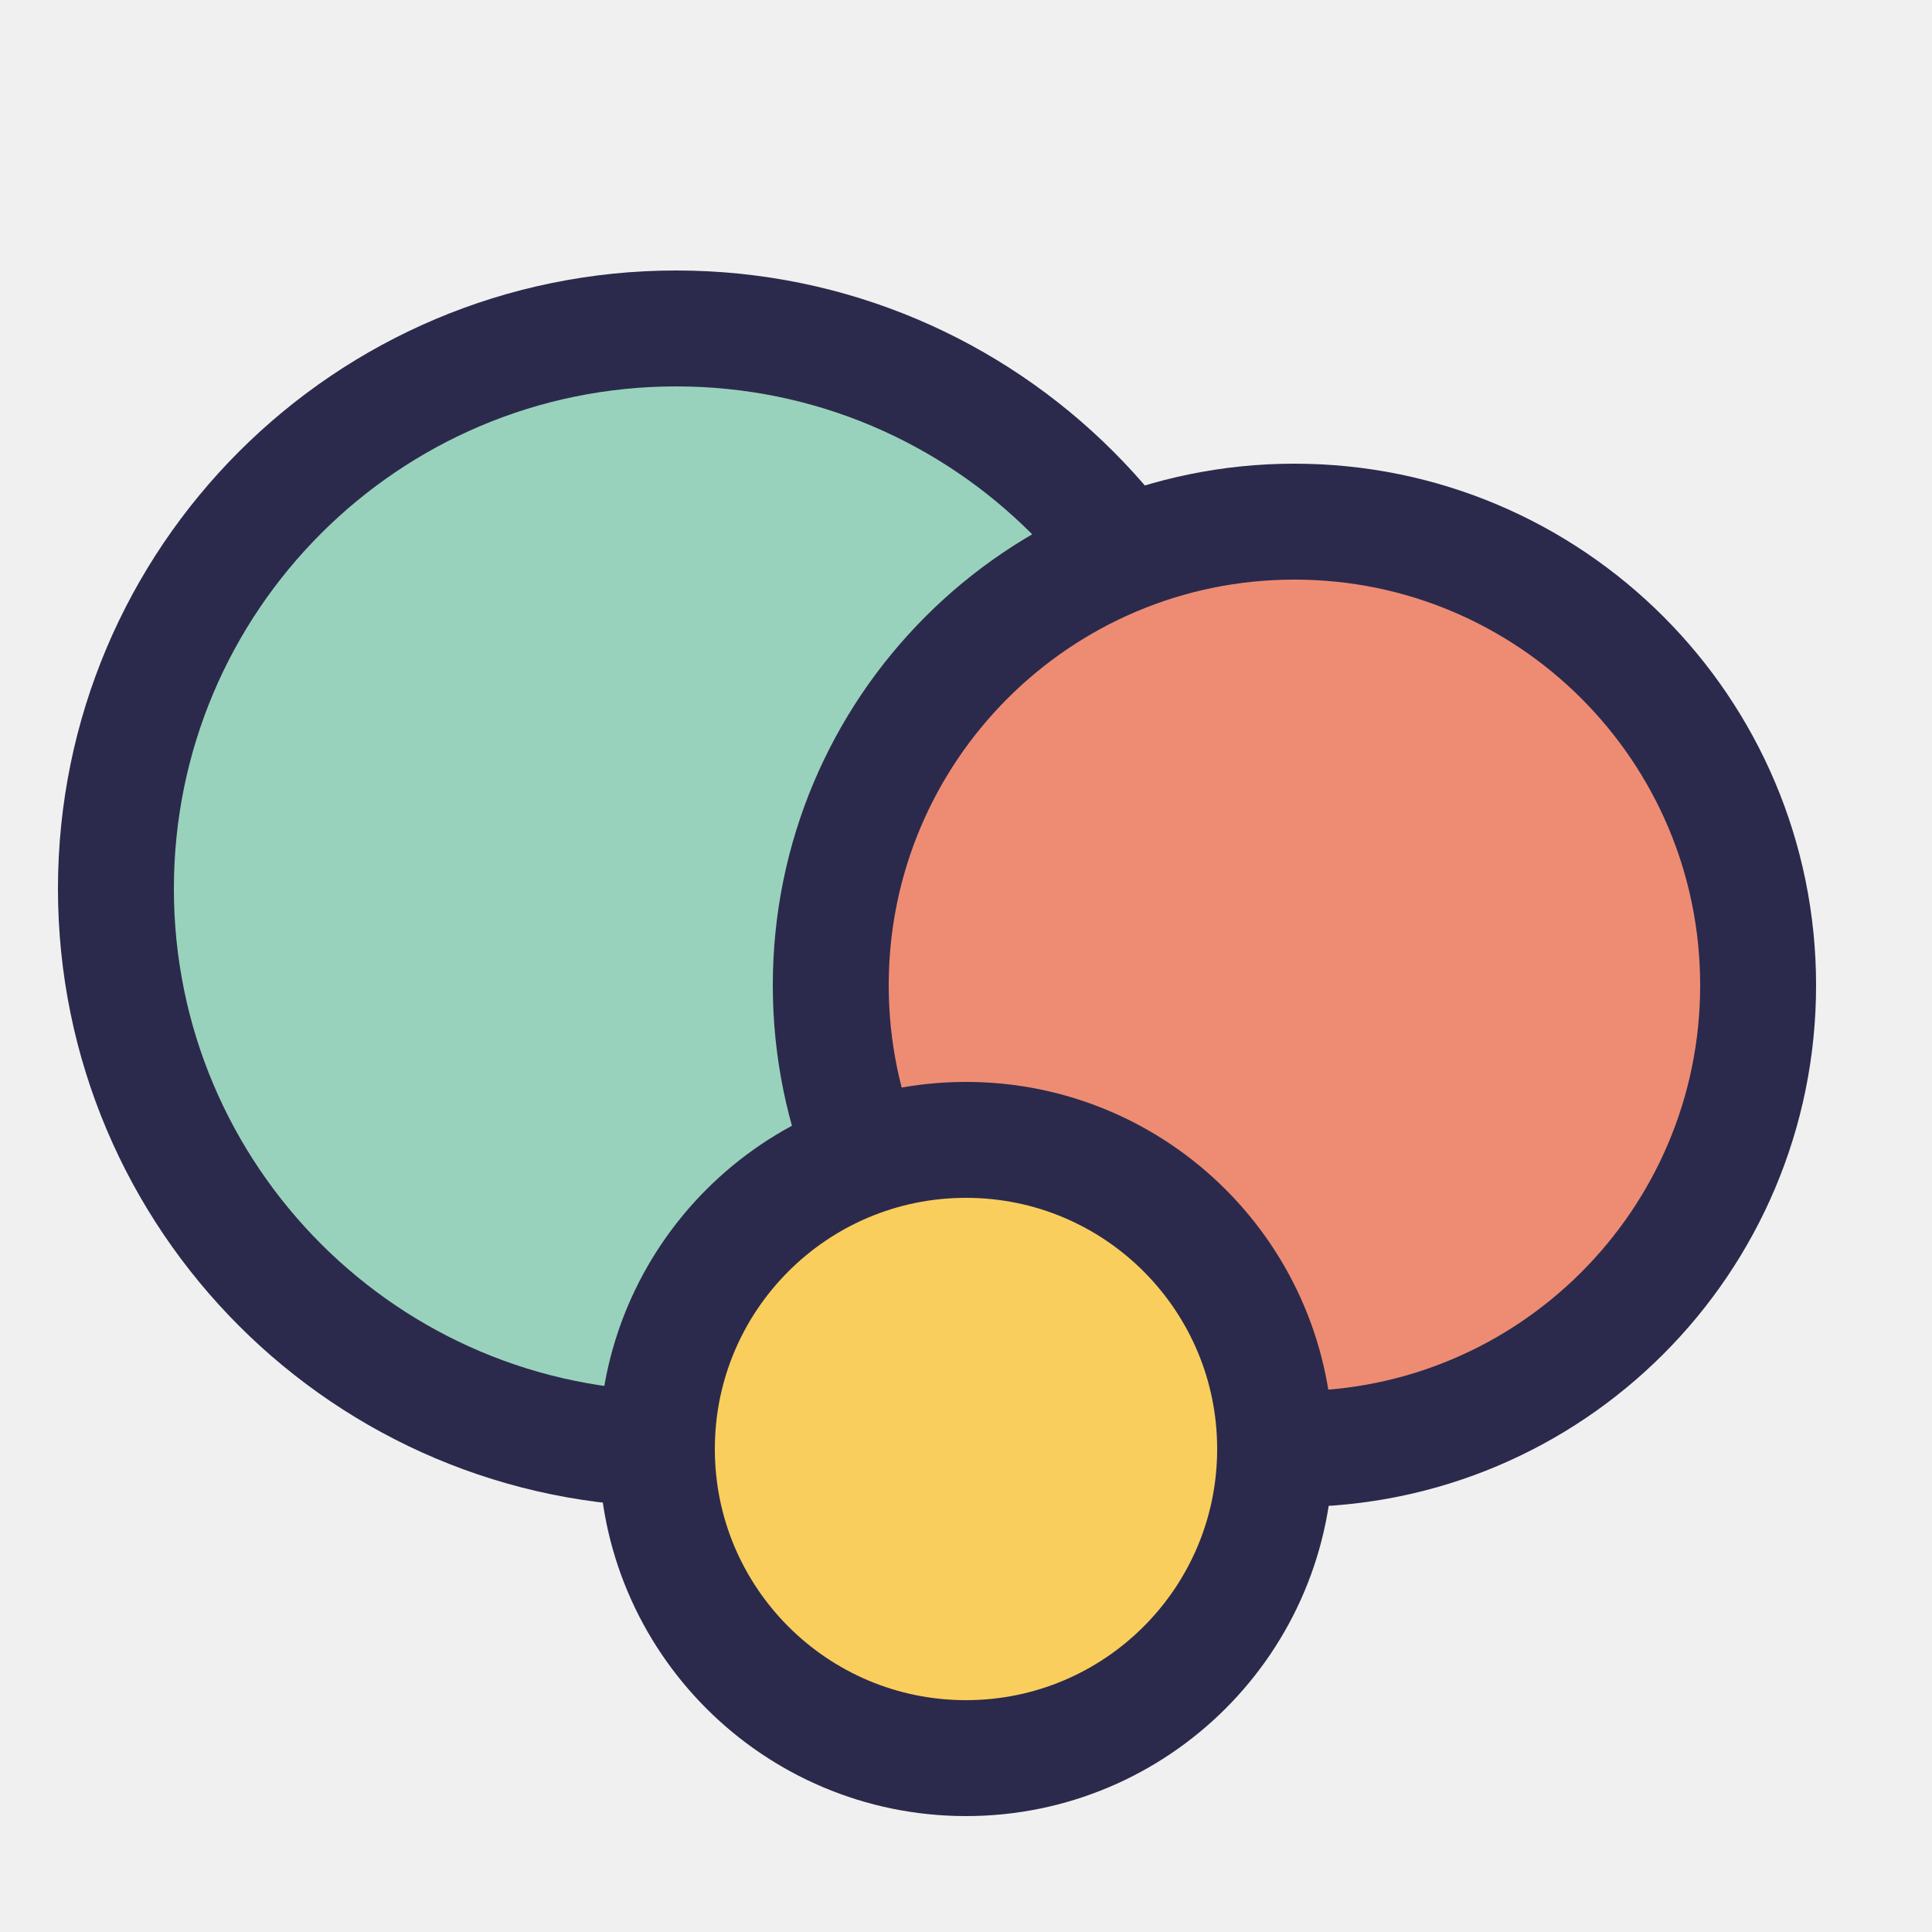
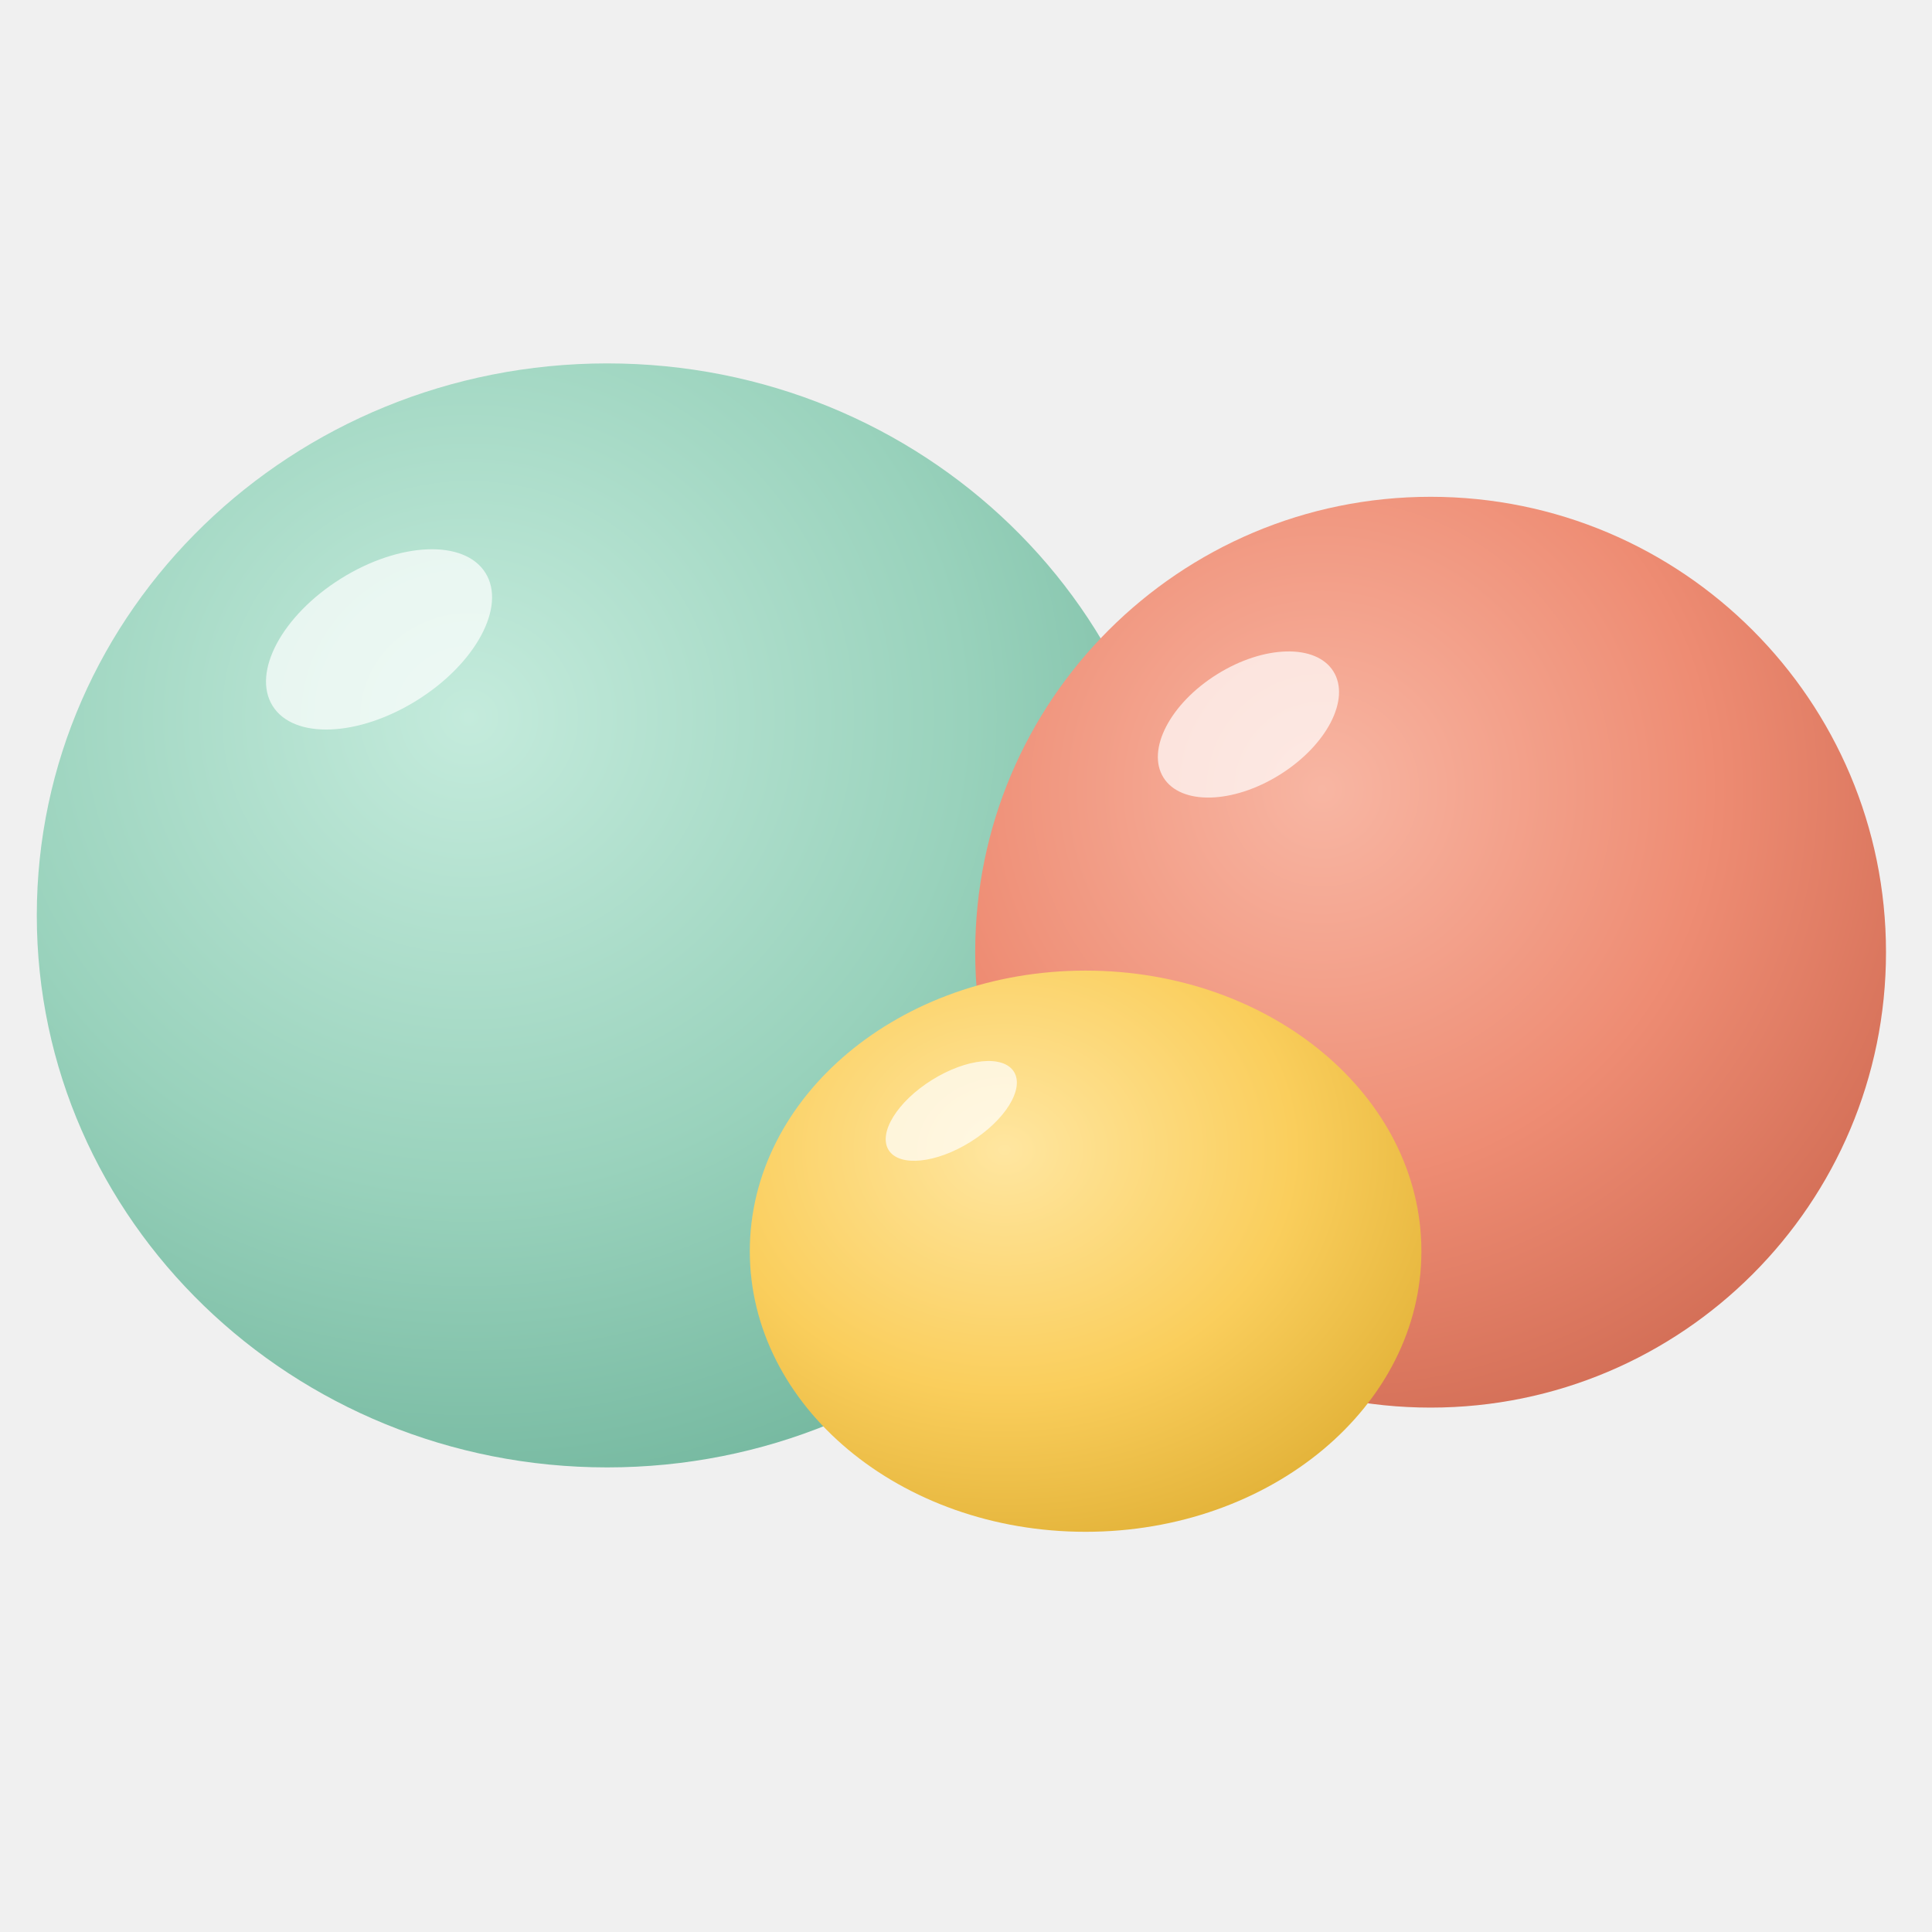
- <svg xmlns="http://www.w3.org/2000/svg" viewBox="0 0 100 100">
-   <g transform="translate(0,-4)" stroke="#2B2A4C" stroke-width="6" stroke-linejoin="round">
-     <circle cx="35" cy="50" r="29" fill="#99D2BC" />
-     <circle cx="67" cy="55" r="24" fill="#EE8C73" />
-     <circle cx="50" cy="79" r="16" fill="#FACE5C" />
-   </g>
+ <svg xmlns="http://www.w3.org/2000/svg" viewBox="34 -36 420 420">
+   <defs>
+     <radialGradient id="fgt" cx="38%" cy="32%" r="78%">
+       <stop offset="0" stop-color="#C4EBDC" />
+       <stop offset=".55" stop-color="#99D2BC" />
+       <stop offset="1" stop-color="#6FB49B" />
+     </radialGradient>
+     <radialGradient id="fgc" cx="38%" cy="32%" r="78%">
+       <stop offset="0" stop-color="#F8B6A3" />
+       <stop offset=".55" stop-color="#EE8C73" />
+       <stop offset="1" stop-color="#CF6A52" />
+     </radialGradient>
+     <radialGradient id="fgy" cx="38%" cy="32%" r="78%">
+       <stop offset="0" stop-color="#FFE6A0" />
+       <stop offset=".55" stop-color="#FACE5C" />
+       <stop offset="1" stop-color="#DFAE33" />
+     </radialGradient>
+   </defs>
+   <ellipse cx="166" cy="163" rx="124" ry="120" fill="url(#fgt)" />
+   <ellipse cx="116.4" cy="103" rx="27.28" ry="15.6" transform="rotate(-32 116.4 103)" fill="#fff" opacity=".7" />
+   <ellipse cx="345" cy="171" rx="99" ry="99" fill="url(#fgc)" />
+   <ellipse cx="305.4" cy="121.5" rx="21.78" ry="12.87" transform="rotate(-32 305.4 121.5)" fill="#fff" opacity=".7" />
+   <ellipse cx="270" cy="236" rx="73" ry="61" fill="url(#fgy)" />
+   <ellipse cx="240.8" cy="205.5" rx="16.06" ry="7.93" transform="rotate(-32 240.8 205.5)" fill="#fff" opacity=".7" />
</svg>
